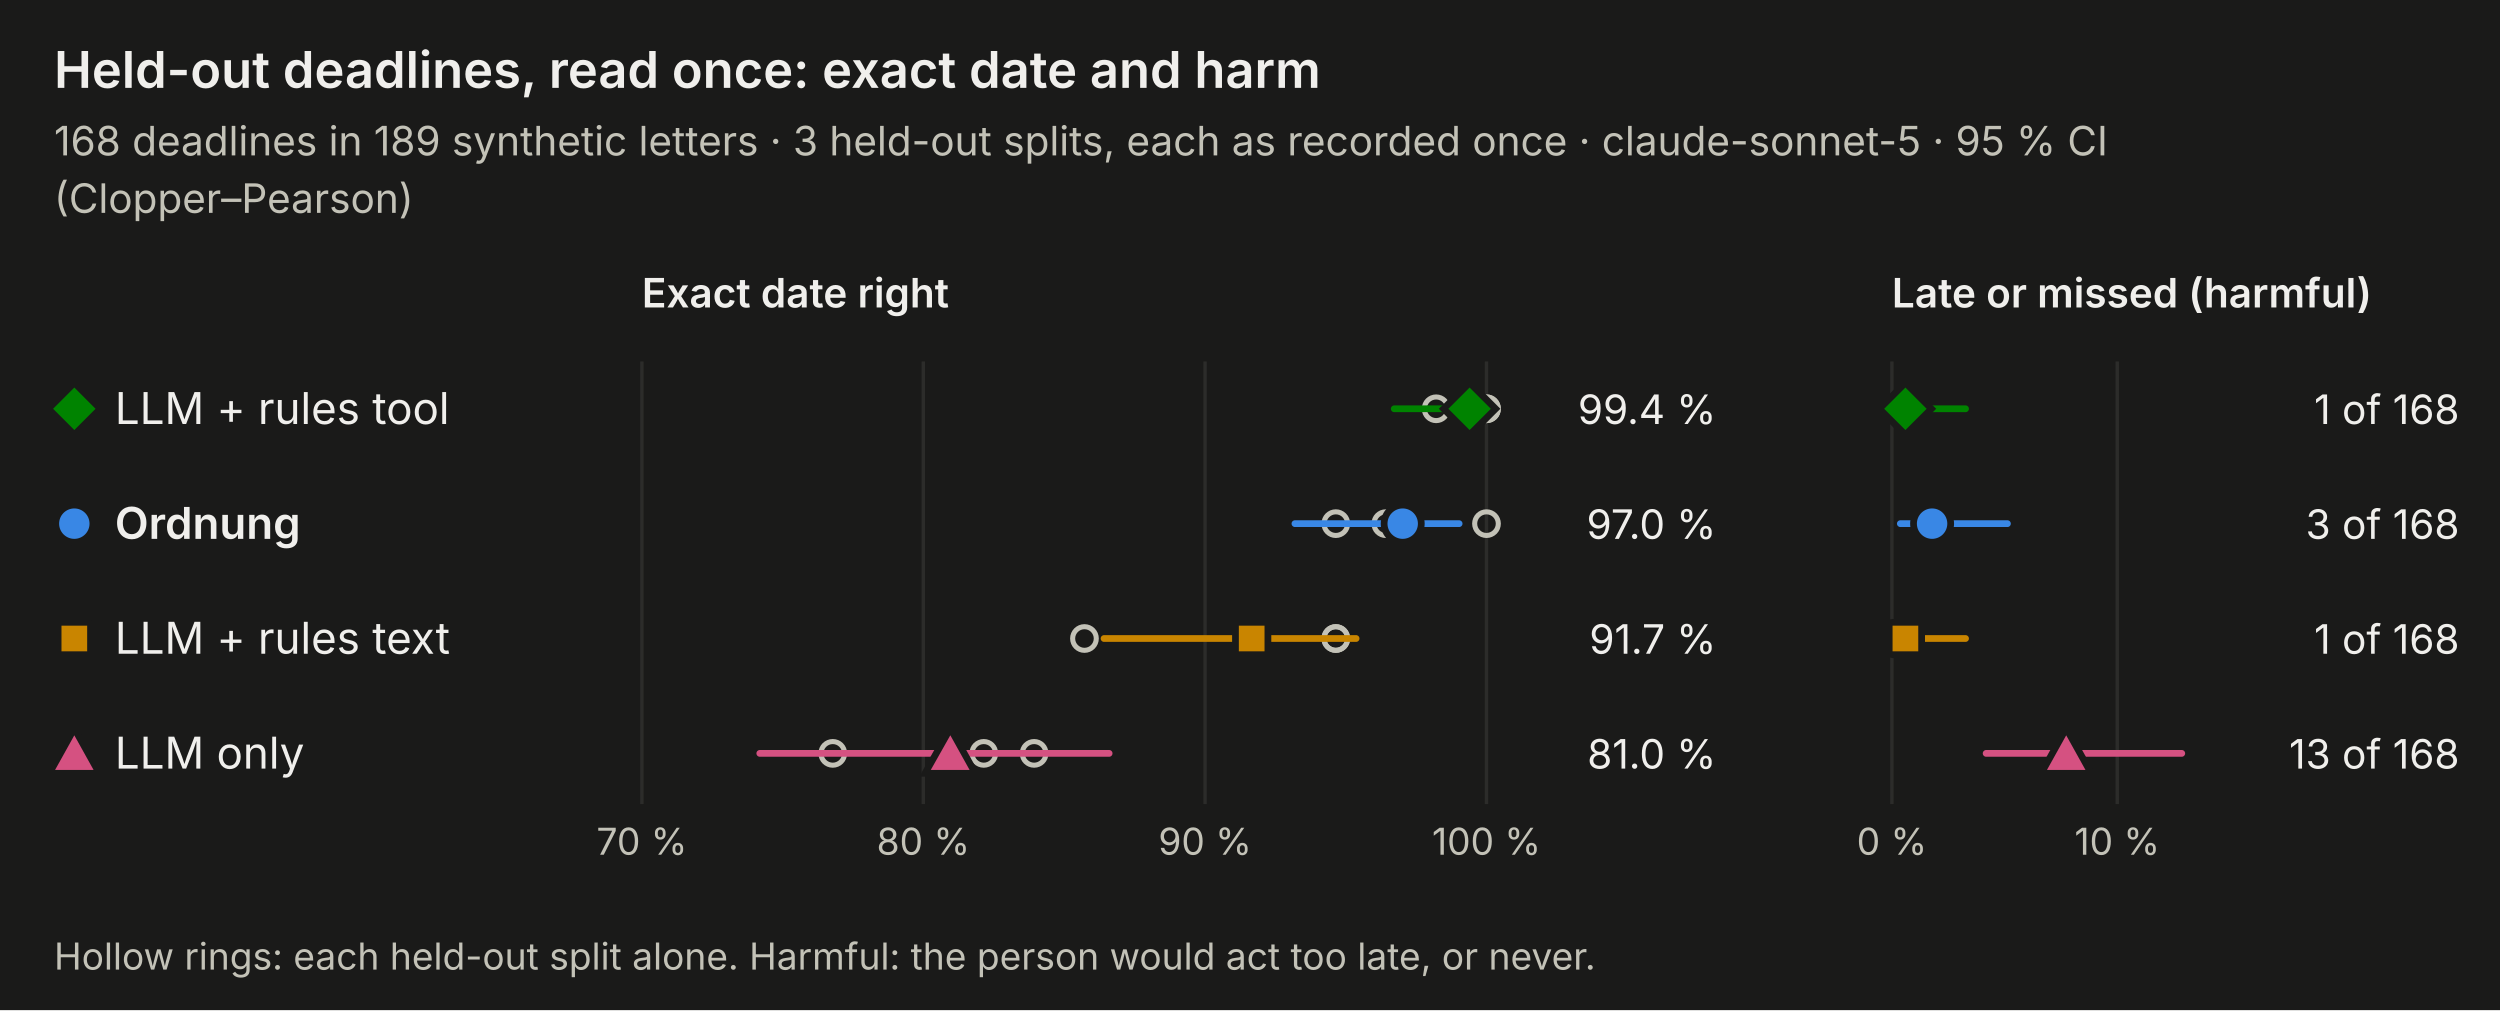
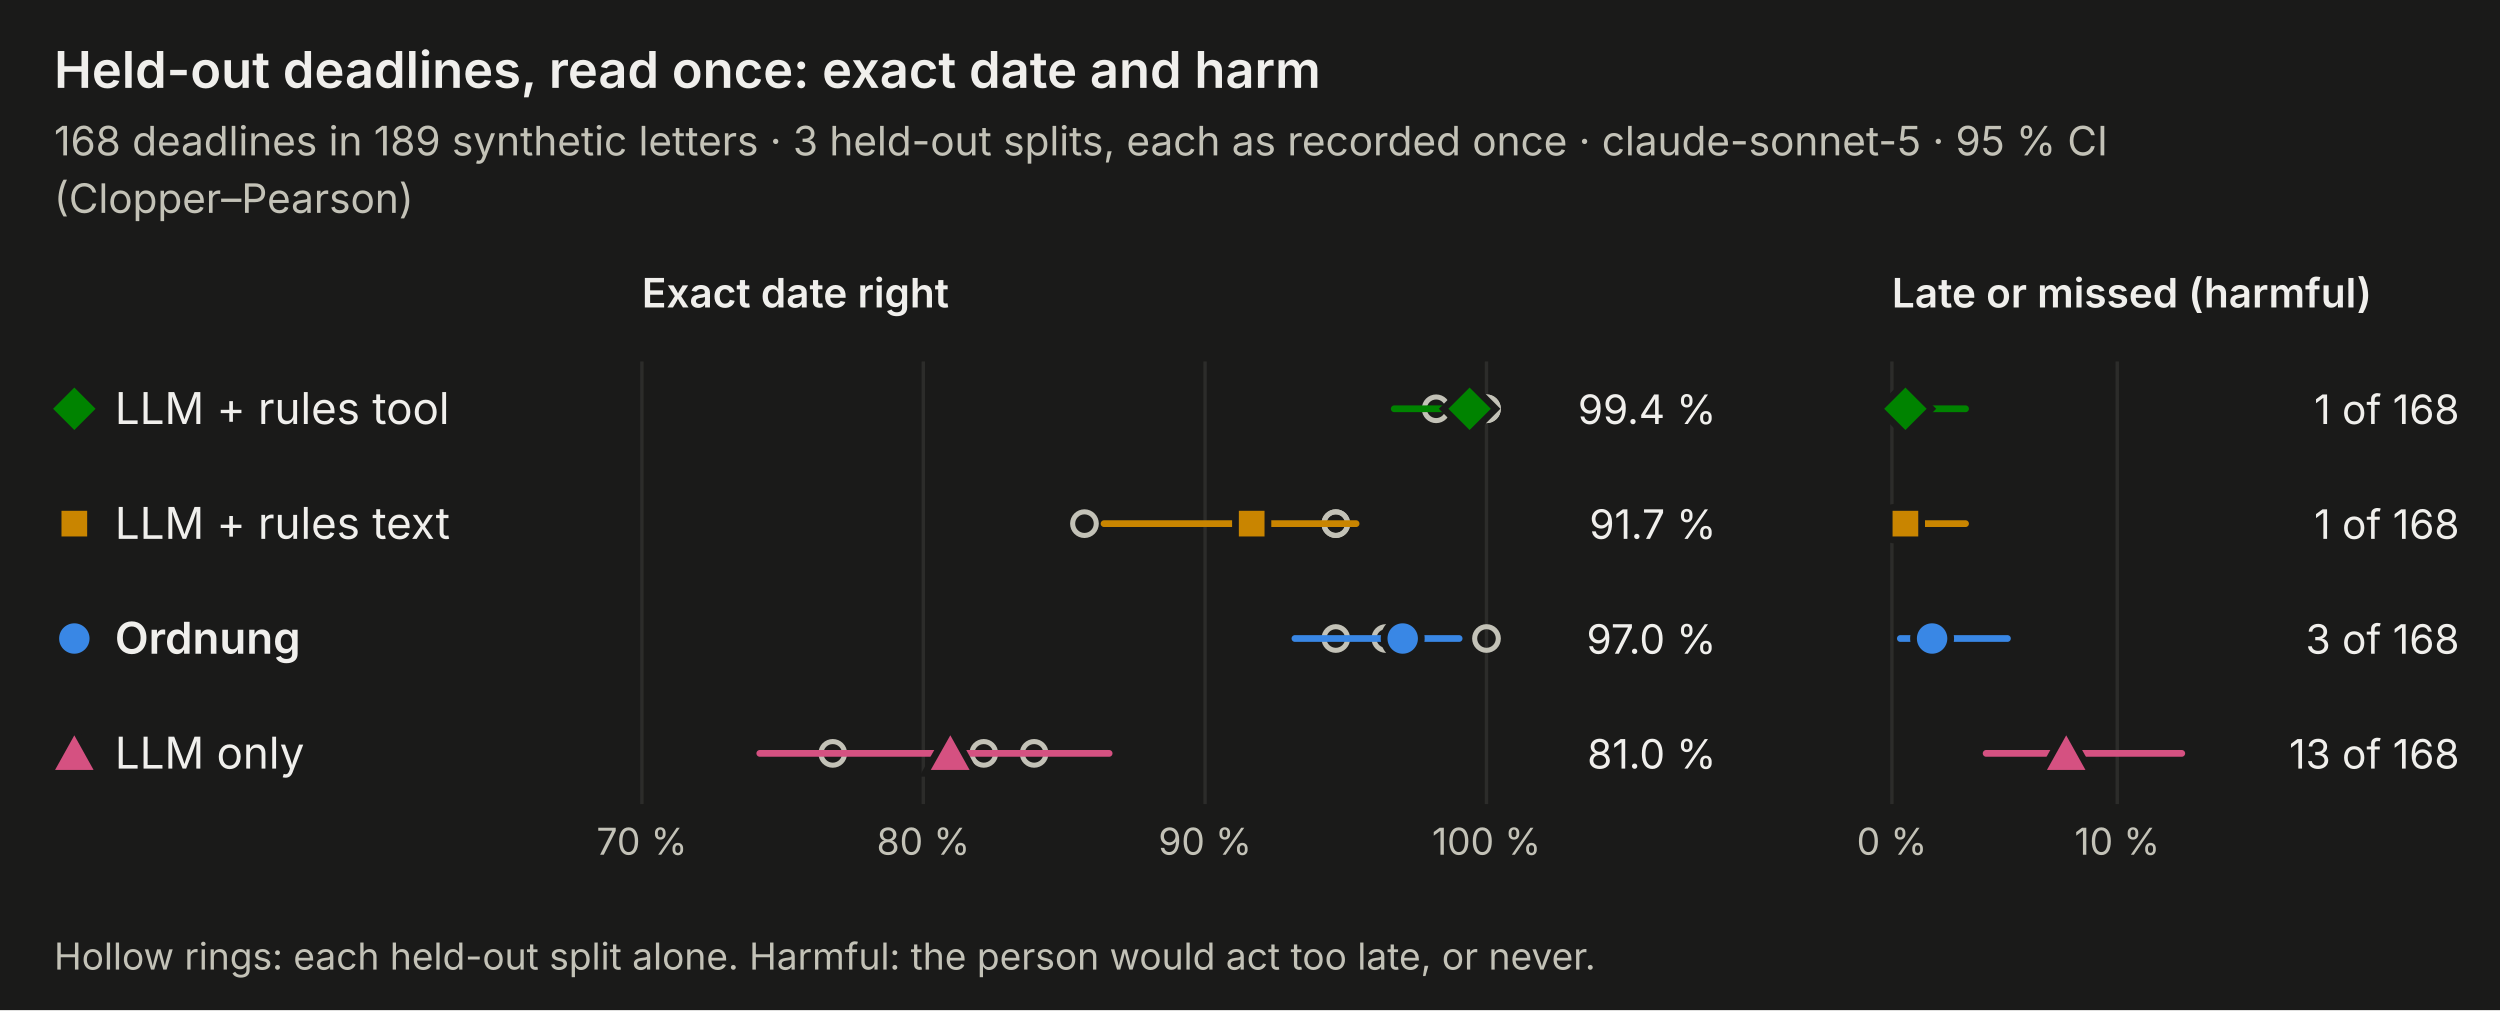
<svg xmlns="http://www.w3.org/2000/svg" width="740" height="299" viewBox="0 0 740 299" role="img" aria-labelledby="held-out-dark-w-t held-out-dark-w-d" font-family="Inter, -apple-system, 'Segoe UI', Helvetica, Arial, sans-serif">
  <rect width="740" height="299" style="fill:#1a1a19" />
  <text x="16" y="26" style="fill:#f0efec" font-size="15" font-weight="600" text-anchor="start">Held-out deadlines, read once: exact date and harm</text>
  <text x="16" y="46" style="fill:#c3c2b7" font-size="12" font-weight="400" text-anchor="start">168 deadlines in 189 synthetic letters · 3 held-out splits, each as recorded once · claude-sonnet-5 · 95 % CI</text>
  <text x="16" y="63" style="fill:#c3c2b7" font-size="12" font-weight="400" text-anchor="start">(Clopper–Pearson)</text>
  <polygon points="22,113.3 29.7,121 22,128.7 14.3,121" style="fill:#008300;stroke:#1a1a19;stroke-width:2" />
  <text x="34" y="125.5" style="fill:#f0efec" font-size="13" font-weight="400" text-anchor="start">LLM + rules tool</text>
-   <circle cx="22" cy="155" r="5.5" style="fill:#3987e5;stroke:#1a1a19;stroke-width:2" />
-   <text x="34" y="159.5" style="fill:#f0efec" font-size="13" font-weight="600" text-anchor="start">Ordnung</text>
-   <rect x="17.2" y="184.2" width="9.6" height="9.6" rx="1" style="fill:#c98500;stroke:#1a1a19;stroke-width:2" />
-   <text x="34" y="193.5" style="fill:#f0efec" font-size="13" font-weight="400" text-anchor="start">LLM + rules text</text>
+   <rect x="17.2" y="150.2" width="9.6" height="9.6" rx="1" style="fill:#c98500;stroke:#1a1a19;stroke-width:2" />
+   <text x="34" y="159.5" style="fill:#f0efec" font-size="13" font-weight="400" text-anchor="start">LLM + rules text</text>
+   <circle cx="22" cy="189" r="5.5" style="fill:#3987e5;stroke:#1a1a19;stroke-width:2" />
+   <text x="34" y="193.5" style="fill:#f0efec" font-size="13" font-weight="600" text-anchor="start">Ordnung</text>
  <polygon points="22,215.6 29.4,228.9 14.6,228.9" style="fill:#d55181;stroke:#1a1a19;stroke-width:2" />
  <text x="34" y="227.5" style="fill:#f0efec" font-size="13" font-weight="400" text-anchor="start">LLM only</text>
  <text x="190" y="91" style="fill:#f0efec" font-size="12" font-weight="600" text-anchor="start">Exact date right</text>
  <line x1="190" y1="107" x2="190" y2="238" style="stroke:#2c2c2a;stroke-width:1" />
  <text x="190" y="253" style="fill:#c3c2b7" font-size="11" font-weight="400" text-anchor="middle">70 %</text>
  <line x1="273.3" y1="107" x2="273.3" y2="238" style="stroke:#2c2c2a;stroke-width:1" />
  <text x="273.3" y="253" style="fill:#c3c2b7" font-size="11" font-weight="400" text-anchor="middle">80 %</text>
  <line x1="356.7" y1="107" x2="356.7" y2="238" style="stroke:#2c2c2a;stroke-width:1" />
  <text x="356.7" y="253" style="fill:#c3c2b7" font-size="11" font-weight="400" text-anchor="middle">90 %</text>
  <line x1="440" y1="107" x2="440" y2="238" style="stroke:#2c2c2a;stroke-width:1" />
  <text x="440" y="253" style="fill:#c3c2b7" font-size="11" font-weight="400" text-anchor="middle">100 %</text>
  <circle cx="440" cy="121" r="3.5" style="fill:none;stroke:#c3c2b7;stroke-width:1.5" />
  <circle cx="425.1" cy="121" r="3.5" style="fill:none;stroke:#c3c2b7;stroke-width:1.5" />
  <circle cx="440" cy="121" r="3.5" style="fill:none;stroke:#c3c2b7;stroke-width:1.5" />
  <line x1="412.7" y1="121" x2="439.9" y2="121" style="stroke:#008300;stroke-width:2;stroke-linecap:round" />
  <polygon points="435,113.3 442.7,121 435,128.7 427.3,121" style="fill:#008300;stroke:#1a1a19;stroke-width:2" />
  <circle cx="395.4" cy="155" r="3.5" style="fill:none;stroke:#c3c2b7;stroke-width:1.5" />
-   <circle cx="410.2" cy="155" r="3.5" style="fill:none;stroke:#c3c2b7;stroke-width:1.5" />
-   <circle cx="440" cy="155" r="3.5" style="fill:none;stroke:#c3c2b7;stroke-width:1.5" />
-   <line x1="383.3" y1="155" x2="431.9" y2="155" style="stroke:#3987e5;stroke-width:2;stroke-linecap:round" />
-   <circle cx="415.2" cy="155" r="5.5" style="fill:#3987e5;stroke:#1a1a19;stroke-width:2" />
+   <circle cx="321" cy="155" r="3.5" style="fill:none;stroke:#c3c2b7;stroke-width:1.5" />
+   <circle cx="395.4" cy="155" r="3.5" style="fill:none;stroke:#c3c2b7;stroke-width:1.5" />
+   <line x1="326.8" y1="155" x2="401.4" y2="155" style="stroke:#c98500;stroke-width:2;stroke-linecap:round" />
+   <rect x="365.7" y="150.2" width="9.6" height="9.6" rx="1" style="fill:#c98500;stroke:#1a1a19;stroke-width:2" />
  <circle cx="395.4" cy="189" r="3.5" style="fill:none;stroke:#c3c2b7;stroke-width:1.5" />
-   <circle cx="321" cy="189" r="3.5" style="fill:none;stroke:#c3c2b7;stroke-width:1.5" />
-   <circle cx="395.4" cy="189" r="3.5" style="fill:none;stroke:#c3c2b7;stroke-width:1.5" />
-   <line x1="326.8" y1="189" x2="401.4" y2="189" style="stroke:#c98500;stroke-width:2;stroke-linecap:round" />
-   <rect x="365.7" y="184.2" width="9.6" height="9.6" rx="1" style="fill:#c98500;stroke:#1a1a19;stroke-width:2" />
+   <circle cx="410.2" cy="189" r="3.5" style="fill:none;stroke:#c3c2b7;stroke-width:1.5" />
+   <circle cx="440" cy="189" r="3.5" style="fill:none;stroke:#c3c2b7;stroke-width:1.5" />
+   <line x1="383.3" y1="189" x2="431.9" y2="189" style="stroke:#3987e5;stroke-width:2;stroke-linecap:round" />
+   <circle cx="415.2" cy="189" r="5.5" style="fill:#3987e5;stroke:#1a1a19;stroke-width:2" />
  <circle cx="291.2" cy="223" r="3.5" style="fill:none;stroke:#c3c2b7;stroke-width:1.5" />
  <circle cx="246.5" cy="223" r="3.5" style="fill:none;stroke:#c3c2b7;stroke-width:1.5" />
  <circle cx="306.1" cy="223" r="3.5" style="fill:none;stroke:#c3c2b7;stroke-width:1.5" />
  <line x1="224.9" y1="223" x2="328.3" y2="223" style="stroke:#d55181;stroke-width:2;stroke-linecap:round" />
  <polygon points="281.3,215.6 288.7,228.9 273.8,228.9" style="fill:#d55181;stroke:#1a1a19;stroke-width:2" />
  <text x="508" y="125.5" style="fill:#f0efec" font-size="12" font-weight="400" text-anchor="end">99.4 %</text>
-   <text x="508" y="159.5" style="fill:#f0efec" font-size="12" font-weight="400" text-anchor="end">97.0 %</text>
-   <text x="508" y="193.5" style="fill:#f0efec" font-size="12" font-weight="400" text-anchor="end">91.7 %</text>
+   <text x="508" y="159.5" style="fill:#f0efec" font-size="12" font-weight="400" text-anchor="end">91.7 %</text>
+   <text x="508" y="193.5" style="fill:#f0efec" font-size="12" font-weight="400" text-anchor="end">97.0 %</text>
  <text x="508" y="227.5" style="fill:#f0efec" font-size="12" font-weight="400" text-anchor="end">81.0 %</text>
  <text x="560" y="91" style="fill:#f0efec" font-size="12" font-weight="600" text-anchor="start">Late or missed (harmful)</text>
  <line x1="560" y1="107" x2="560" y2="238" style="stroke:#2c2c2a;stroke-width:1" />
  <text x="560" y="253" style="fill:#c3c2b7" font-size="11" font-weight="400" text-anchor="middle">0 %</text>
  <line x1="626.7" y1="107" x2="626.7" y2="238" style="stroke:#2c2c2a;stroke-width:1" />
  <text x="626.7" y="253" style="fill:#c3c2b7" font-size="11" font-weight="400" text-anchor="middle">10 %</text>
  <line x1="560.1" y1="121" x2="581.8" y2="121" style="stroke:#008300;stroke-width:2;stroke-linecap:round" />
  <polygon points="564,113.3 571.7,121 564,128.7 556.3,121" style="fill:#008300;stroke:#1a1a19;stroke-width:2" />
-   <line x1="562.5" y1="155" x2="594.2" y2="155" style="stroke:#3987e5;stroke-width:2;stroke-linecap:round" />
-   <circle cx="571.9" cy="155" r="5.5" style="fill:#3987e5;stroke:#1a1a19;stroke-width:2" />
-   <line x1="560.1" y1="189" x2="581.8" y2="189" style="stroke:#c98500;stroke-width:2;stroke-linecap:round" />
-   <rect x="559.2" y="184.2" width="9.6" height="9.6" rx="1" style="fill:#c98500;stroke:#1a1a19;stroke-width:2" />
+   <line x1="560.1" y1="155" x2="581.8" y2="155" style="stroke:#c98500;stroke-width:2;stroke-linecap:round" />
+   <rect x="559.2" y="150.2" width="9.6" height="9.6" rx="1" style="fill:#c98500;stroke:#1a1a19;stroke-width:2" />
+   <line x1="562.5" y1="189" x2="594.2" y2="189" style="stroke:#3987e5;stroke-width:2;stroke-linecap:round" />
+   <circle cx="571.9" cy="189" r="5.5" style="fill:#3987e5;stroke:#1a1a19;stroke-width:2" />
  <line x1="587.9" y1="223" x2="645.8" y2="223" style="stroke:#d55181;stroke-width:2;stroke-linecap:round" />
  <polygon points="611.6,215.6 619,228.9 604.2,228.9" style="fill:#d55181;stroke:#1a1a19;stroke-width:2" />
  <text x="728" y="125.5" style="fill:#f0efec" font-size="12" font-weight="400" text-anchor="end">1 of 168</text>
-   <text x="728" y="159.5" style="fill:#f0efec" font-size="12" font-weight="400" text-anchor="end">3 of 168</text>
-   <text x="728" y="193.5" style="fill:#f0efec" font-size="12" font-weight="400" text-anchor="end">1 of 168</text>
+   <text x="728" y="159.5" style="fill:#f0efec" font-size="12" font-weight="400" text-anchor="end">1 of 168</text>
+   <text x="728" y="193.5" style="fill:#f0efec" font-size="12" font-weight="400" text-anchor="end">3 of 168</text>
  <text x="728" y="227.5" style="fill:#f0efec" font-size="12" font-weight="400" text-anchor="end">13 of 168</text>
  <text x="16" y="287" style="fill:#c3c2b7" font-size="11" font-weight="400" text-anchor="start">Hollow rings: each held-out split alone. Harmful: the person would act too late, or never.</text>
</svg>
